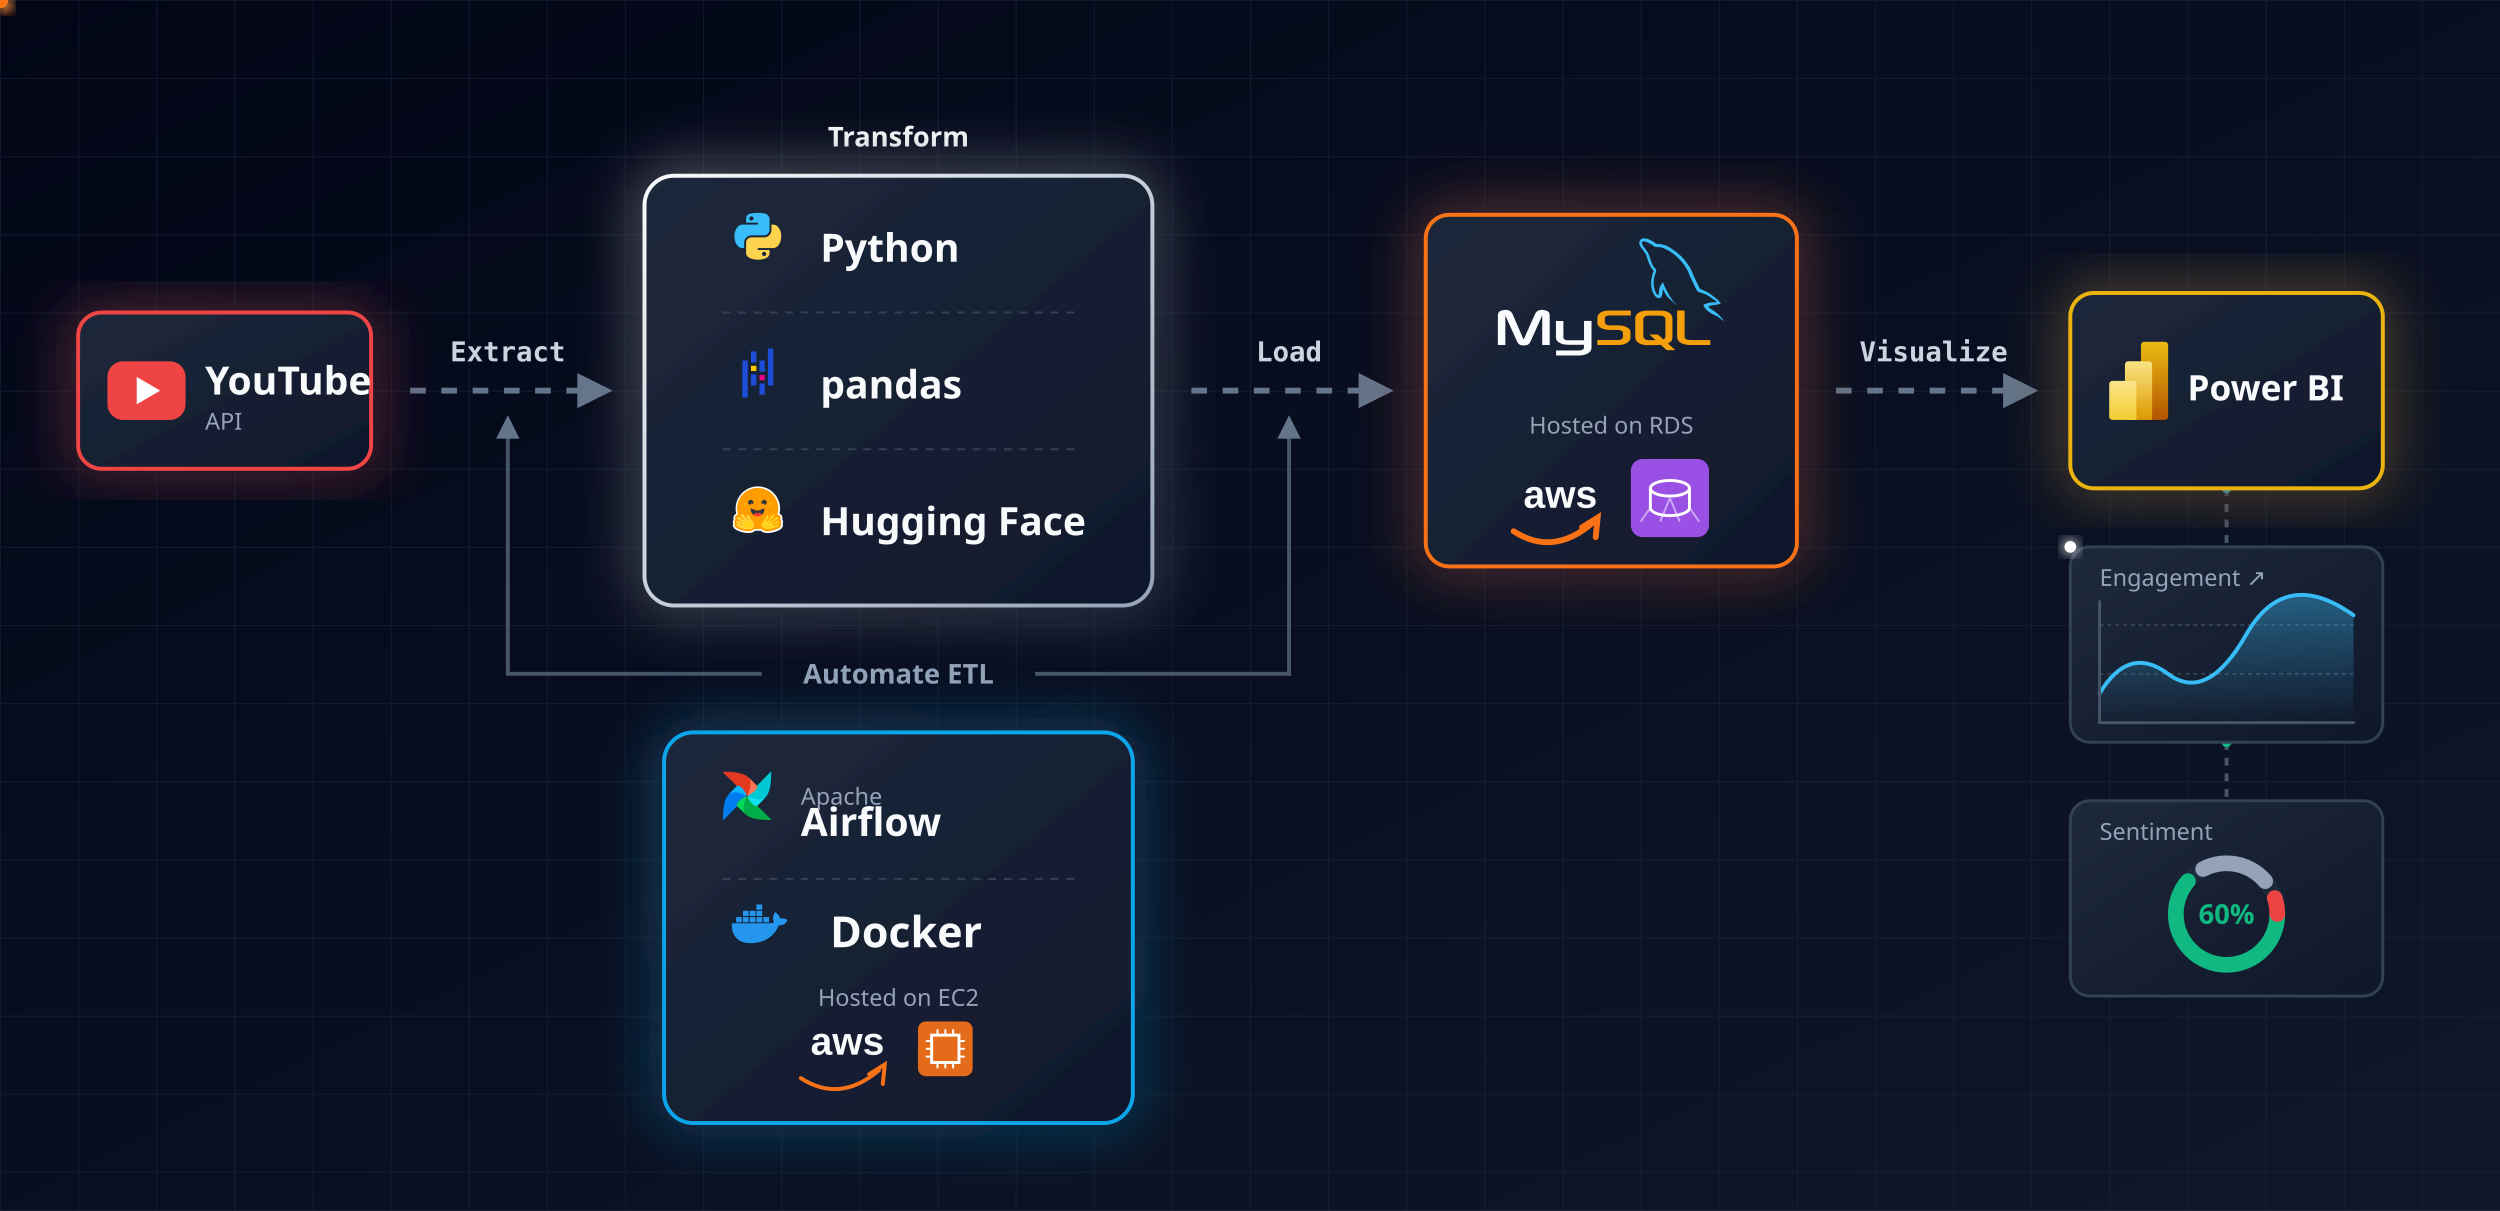
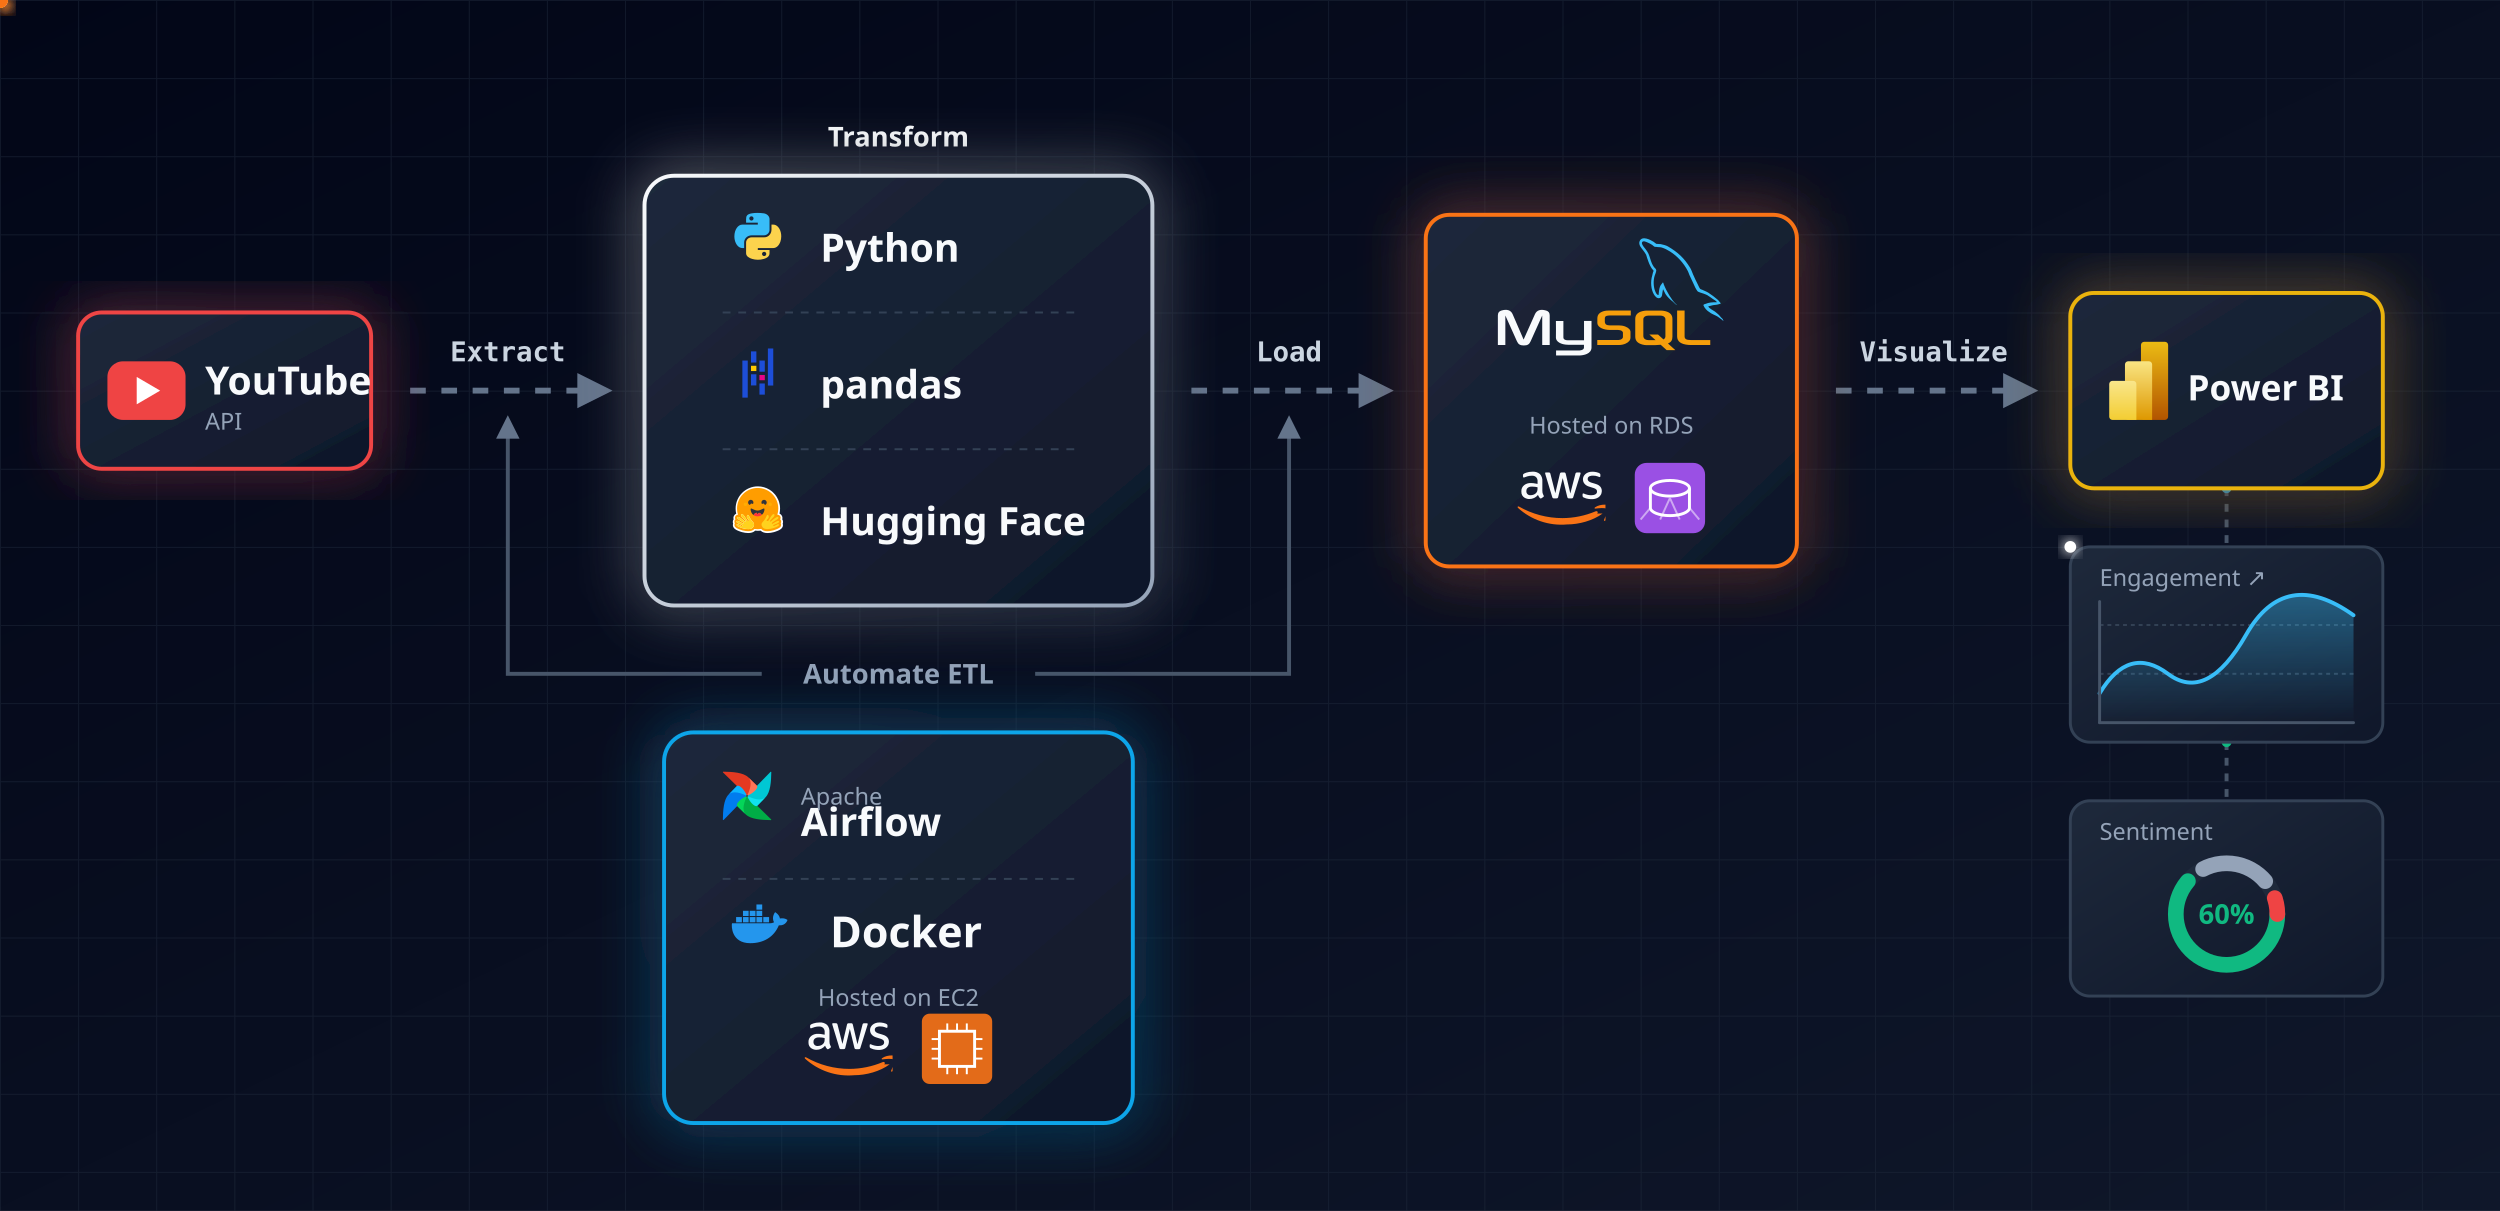
<svg xmlns="http://www.w3.org/2000/svg" viewBox="0 0 1280 620" width="100%" height="100%">
  <defs>
    <linearGradient id="bg-grad" x1="0%" y1="0%" x2="100%" y2="100%">
      <stop offset="0%" stop-color="#020617" />
      <stop offset="100%" stop-color="#0f172a" />
    </linearGradient>
    <linearGradient id="panel-grad" x1="0%" y1="0%" x2="100%" y2="100%">
      <stop offset="0%" stop-color="#1e293b" />
      <stop offset="100%" stop-color="#0f172a" />
    </linearGradient>
    <linearGradient id="border-transform" x1="0%" y1="0%" x2="100%" y2="100%">
      <stop offset="0%" stop-color="#f8fafc" />
      <stop offset="100%" stop-color="#94a3b8" />
    </linearGradient>
    <linearGradient id="line-fill" x1="0%" y1="0%" x2="0%" y2="100%">
      <stop offset="0%" stop-color="#38bdf8" stop-opacity="0.4" />
      <stop offset="100%" stop-color="#38bdf8" stop-opacity="0.0" />
    </linearGradient>
    <filter id="glow" x="-50%" y="-50%" width="200%" height="200%">
      <feGaussianBlur in="SourceGraphic" stdDeviation="3" result="blur1" />
      <feGaussianBlur in="SourceGraphic" stdDeviation="6" result="blur2" />
      <feMerge>
        <feMergeNode in="blur2" />
        <feMergeNode in="blur1" />
        <feMergeNode in="SourceGraphic" />
      </feMerge>
    </filter>
    <filter id="panel-glow" x="-20%" y="-20%" width="140%" height="140%">
      <feGaussianBlur in="SourceGraphic" stdDeviation="15" result="blur" />
      <feComposite in="SourceGraphic" in2="blur" operator="over" />
    </filter>
    <pattern id="grid" width="40" height="40" patternUnits="userSpaceOnUse">
      <path d="M 40 0 L 0 0 0 40" fill="none" stroke="#1e293b" stroke-width="1" opacity="0.5" />
    </pattern>
    <marker id="arrow" viewBox="0 0 10 10" refX="8" refY="5" markerWidth="6" markerHeight="6" orient="auto">
      <path d="M 0 0 L 10 5 L 0 10 Z" fill="#64748b" />
    </marker>
    <style>
      .node-title { font-family: 'Segoe UI', system-ui, sans-serif; font-size: 14px; font-weight: bold; fill: #f8fafc; text-anchor: middle; }
      .node-text { font-family: 'Segoe UI', system-ui, sans-serif; font-size: 20px; font-weight: bold; fill: #f8fafc; }
      .node-sub { font-family: 'Segoe UI', system-ui, sans-serif; font-size: 12px; fill: #94a3b8; }
      .label { font-family: 'Roboto Mono', monospace; font-size: 14px; fill: #cbd5e1; font-weight: bold; }
-       .aws-text { font-family: 'Arial', sans-serif; font-size: 20px; font-weight: bold; fill: #f8fafc; }
+       .aws-logo { fill: #f8fafc; }
+       .aws-smile { fill: #f97316; }
      
      @keyframes dashFlow {
        from { stroke-dashoffset: 16; }
        to { stroke-dashoffset: 0; }
      }
      .flow-line {
        stroke: #64748b;
        stroke-width: 3;
        fill: none;
        stroke-dasharray: 8 8;
        animation: dashFlow 1s linear infinite;
      }
    </style>
+     <symbol id="aws-logo" viewBox="0 0 640 512">
+       <path class="aws-logo" d="M180.41 203.01c-.72 22.65 10.6 32.68 10.88 39.05a8.164 8.164 0 0 1-4.1 6.27l-12.8 8.96a10.66 10.66 0 0 1-5.63 1.92c-.43-.02-8.19 1.83-20.48-25.61a78.608 78.608 0 0 1-62.61 29.45c-16.28.89-60.4-9.24-58.13-56.21-1.59-38.28 34.06-62.06 70.93-60.05 7.1.02 21.6.37 46.99 6.27v-15.62c2.69-26.46-14.7-46.99-44.81-43.91-2.4.01-19.4-.5-45.84 10.11-7.36 3.38-8.3 2.82-10.75 2.82-7.41 0-4.36-21.48-2.94-24.2 5.21-6.4 35.86-18.35 65.94-18.18a76.857 76.857 0 0 1 55.69 17.28 70.285 70.285 0 0 1 17.67 52.36l-.01 69.29z M93.99 235.4c32.43-.47 46.16-19.97 49.29-30.47 2.46-10.05 2.05-16.41 2.05-27.4-9.67-2.32-23.59-4.85-39.56-4.87-15.15-1.14-42.82 5.63-41.74 32.26-1.24 16.79 11.12 31.4 29.96 30.48z M264.91 258.45c-7.86.72-11.52-4.86-12.68-10.37l-49.8-164.65c-.97-2.78-1.61-5.65-1.92-8.58a4.61 4.61 0 0 1 3.86-5.25c.24-.04-2.13 0 22.25 0 8.78-.88 11.64 6.03 12.55 10.37l35.72 140.83 33.16-140.83c.53-3.22 2.94-11.07 12.8-10.24h17.16c2.17-.18 11.11-.5 12.68 10.37l33.42 142.63L420.98 80.1c.48-2.18 2.72-11.37 12.68-10.37h19.72c.85-.13 6.15-.81 5.25 8.58-.43 1.85 3.41-10.66-52.75 169.9-1.15 5.51-4.82 11.09-12.68 10.37h-18.69c-10.94 1.15-12.51-9.66-12.68-10.75L328.67 110.7l-32.78 136.99c-.16 1.09-1.73 11.9-12.68 10.75h-18.3z M538.39 264.08c-5.88.01-33.92-.3-57.36-12.29a12.802 12.802 0 0 1-7.81-11.91v-10.75c0-8.45 6.2-6.9 8.83-5.89 10.04 4.06 16.48 7.14 28.81 9.6 36.65 7.53 52.77-2.3 56.72-4.48 13.15-7.81 14.19-25.68 5.25-34.95-10.48-8.79-15.48-9.12-53.13-21-4.64-1.29-43.7-13.61-43.79-52.36-.61-28.24 25.05-56.18 69.52-55.95 12.67-.01 46.43 4.13 55.57 15.62 1.35 2.09 2.02 4.55 1.92 7.04v10.11c0 4.44-1.62 6.66-4.87 6.66-7.71-.86-21.39-11.17-49.16-10.75-6.89-.36-39.89.91-38.41 24.97-.43 18.96 26.61 26.07 29.7 26.89 36.46 10.97 48.65 12.79 63.12 29.58 17.14 22.25 7.9 48.3 4.35 55.44-19.08 37.49-68.42 34.44-69.26 34.42z" />
+       <path class="aws-smile" d="M618.79 368.94c-70.03 51.72-171.69 79.25-258.49 79.25A469.127 469.127 0 0 1 2.83 327.46c-6.53-5.89-.77-13.96 7.17-9.47a637.37 637.37 0 0 0 316.88 84.12 630.22 630.22 0 0 0 241.59-49.55c11.78-5 21.77 7.8 10.12 16.38z M647.98 335.65c-8.96-11.52-59.28-5.38-81.81-2.69-6.79.77-7.94-5.12-1.79-9.47 40.07-28.17 105.88-20.1 113.44-10.63 7.55 9.47-2.05 75.41-39.56 106.91-5.76 4.87-11.27 2.3-8.71-4.1 8.44-21.25 27.39-68.49 18.43-80.02z" />
+     </symbol>
    <path id="p-extract" d="M 210 200 L 310 200" fill="none" />
    <path id="p-load" d="M 610 200 L 710 200" fill="none" />
    <path id="p-viz" d="M 940 200 L 1040 200" fill="none" />
  </defs>
  <rect width="100%" height="100%" fill="url(#bg-grad)" />
  <rect width="100%" height="100%" fill="url(#grid)" />
  <text x="460" y="350" font-family="'Segoe UI', sans-serif" font-size="14" font-weight="bold" fill="#94a3b8" text-anchor="middle">Automate ETL</text>
  <path d="M 390 345 L 260 345 L 260 215" stroke="#475569" stroke-width="2" fill="none" marker-end="url(#arrow)" />
  <path d="M 530 345 L 660 345 L 660 215" stroke="#475569" stroke-width="2" fill="none" marker-end="url(#arrow)" />
  <path d="M 210 200 L 310 200" class="flow-line" marker-end="url(#arrow)" />
  <text x="260" y="185" class="label" text-anchor="middle">Extract</text>
  <path d="M 610 200 L 710 200" class="flow-line" marker-end="url(#arrow)" />
  <text x="660" y="185" class="label" text-anchor="middle">Load</text>
  <path d="M 940 200 L 1040 200" class="flow-line" marker-end="url(#arrow)" />
  <text x="990" y="185" class="label" text-anchor="middle">Visualize</text>
  <g transform="translate(40, 160)">
    <rect width="150" height="80" rx="12" fill="url(#panel-grad)" stroke="#ef4444" stroke-width="2" filter="url(#panel-glow)" />
    <g transform="translate(15, 25)">
      <rect x="0" y="0" width="40" height="30" rx="8" fill="#ef4444" />
      <polygon points="15,8 15,22 27,15" fill="#ffffff" />
    </g>
    <text x="65" y="42" font-family="'Segoe UI', sans-serif" font-size="20" font-weight="bold" fill="#f8fafc">YouTube</text>
    <text x="65" y="60" class="node-sub">API</text>
  </g>
  <g transform="translate(330, 90)">
    <text x="130" y="-15" class="node-title">Transform</text>
    <rect width="260" height="220" rx="15" fill="url(#panel-grad)" stroke="url(#border-transform)" stroke-width="2" filter="url(#panel-glow)" />
    <g transform="translate(30, 20)">
      <svg x="12" y="-5" width="32" height="32" viewBox="0 0 512 512">
        <path fill-rule="evenodd" d="M193.46 249.056a65.316 65.316 0 0 1 11.586-1.041l-3.122-.015h103.823c4.503 0 8.806-.617 12.908-1.754 19.37-5.363 33.345-22.537 33.345-43.663v-87.224c0-24.832-21.15-43.484-46.289-47.606-15.931-2.624-39.258-3.827-55.089-3.749-15.829.086-30.981 1.404-44.277 3.749C167.143 74.576 160 88.928 160 115.359V144h96v16H128.82c-35.628 0-64.538 42.571-64.813 95.242-.002.253-.007.505-.007.758 0 9.523.94 18.72 2.685 27.404C74.648 323.07 99.451 352 128.82 352H144v-45.935c0-26.827 20.146-51.733 49.46-57.009zm10.196-122.054c-9.592 0-17.384-7.785-17.384-17.403 0-9.664 7.774-17.52 17.384-17.52 9.574 0 17.399 7.855 17.399 17.52.001 9.618-7.809 17.403-17.399 17.403z" fill="#38bdf8" />
        <path fill-rule="evenodd" d="M443.951 222.543C434.78 186.021 411.033 160 383.18 160H368v40.672c0 33.915-22.286 58.474-49.489 62.681a53.943 53.943 0 0 1-8.301.646H206.351a51.41 51.41 0 0 0-13.049 1.672C174.18 270.689 160 286.6 160 307.236v87.227c0 24.832 24.977 39.426 49.481 46.551 29.327 8.531 61.267 10.068 96.366 0C329.15 434.354 352 420.893 352 394.463V368h-96v-16h127.18c25.24 0 47.107-21.365 57.814-52.549C445.474 286.404 448 271.641 448 256c0-11.768-1.433-23.038-4.049-33.457zM307.867 382.82c9.59 0 17.381 7.785 17.381 17.4 0 9.65-7.791 17.521-17.381 17.521-9.577 0-17.399-7.871-17.399-17.521 0-9.63 7.806-17.4 17.399-17.4z" fill="#fcd34d" />
      </svg>
      <text x="60" y="24" class="node-text">Python</text>
    </g>
    <line x1="40" y1="70" x2="220" y2="70" stroke="#334155" stroke-width="1" stroke-dasharray="4 4" />
    <g transform="translate(30, 90)">
      <svg x="12" y="-5" width="32" height="32" viewBox="0 0 210.21 280.43">
        <rect x="74.51" y="43.03" width="24.09" height="50.02" fill="#1d4ed8" />
        <rect x="74.51" y="145.78" width="24.09" height="50.02" fill="#1d4ed8" />
        <rect x="74.51" y="107.65" width="24.09" height="23.6" fill="#ffca00" />
        <rect x="35.81" y="84.15" width="24.09" height="166.27" fill="#1d4ed8" />
        <rect x="112.41" y="187.05" width="24.09" height="50.02" fill="#1d4ed8" />
        <rect x="112.41" y="84.21" width="24.09" height="50.02" fill="#1d4ed8" />
        <rect x="112.41" y="148.84" width="24.09" height="23.6" fill="#e70488" />
        <rect x="150.3" y="30" width="24.09" height="166.27" fill="#1d4ed8" />
      </svg>
      <text x="60" y="24" class="node-text">pandas</text>
    </g>
    <line x1="40" y1="140" x2="220" y2="140" stroke="#334155" stroke-width="1" stroke-dasharray="4 4" />
    <g transform="translate(30, 160)">
      <svg x="12" y="-5" width="32" height="32" viewBox="0 0 256 256">
        <path d="M230.721 172.7C230.183 170.673 229.313 168.75 228.146 167.008C228.396 166.091 228.587 165.159 228.714 164.217C229.543 158.241 227.471 152.77 223.567 148.537C221.452 146.225 219.185 144.698 216.784 143.761C218.36 137.018 219.157 130.117 219.161 123.193C219.161 120.03 218.982 116.932 218.682 113.88C218.526 112.356 218.337 110.836 218.115 109.32C217.428 104.847 216.408 100.431 215.064 96.11C214.183 93.271 213.164 90.476 212.01 87.736C210.281 83.678 208.262 79.75 205.969 75.982C204.465 73.475 202.827 71.051 201.062 68.72C200.197 67.543 199.296 66.394 198.358 65.274C195.58 61.898 192.561 58.728 189.325 55.788C188.25 54.8 187.145 53.845 186.01 52.926C184.893 51.994 183.751 51.093 182.586 50.222C180.241 48.477 177.818 46.839 175.324 45.315C161.543 36.945 145.382 32.145 128.109 32.145C77.817 32.145 37.057 72.907 37.057 123.196C37.055 130.208 37.867 137.196 39.477 144.02C37.317 144.958 35.247 146.42 33.327 148.535C29.424 152.766 27.351 158.217 28.18 164.193C28.306 165.142 28.495 166.082 28.747 167.006C27.581 168.749 26.712 170.673 26.174 172.7C24.974 177.261 25.369 181.374 26.894 184.978C25.236 189.688 25.65 194.704 27.809 199.065C29.379 202.25 31.626 204.714 34.396 206.916C37.689 209.534 41.811 211.758 46.783 213.892C52.715 216.422 59.956 218.799 63.249 219.671C71.755 221.873 79.911 223.269 88.177 223.337C99.954 223.446 110.096 220.677 117.357 213.59C120.924 214.027 124.515 214.246 128.109 214.244C131.906 214.236 135.699 213.997 139.467 213.529C146.711 220.661 156.892 223.455 168.712 223.343C176.977 223.277 185.133 221.881 193.617 219.676C196.932 218.804 204.17 216.427 210.105 213.897C215.077 211.76 219.199 209.536 222.514 206.922C225.263 204.719 227.508 202.256 229.079 199.071C231.26 194.709 231.652 189.693 230.017 184.983C231.527 181.379 231.92 177.257 230.721 172.7Z" fill="white" />
        <path d="M221.784 183.816C222.786 182.312 223.458 180.613 223.756 178.831C224.053 177.048 223.97 175.223 223.512 173.475C222.848 170.952 221.476 168.854 219.615 167.347C220.512 165.873 221.1 164.233 221.344 162.525C221.881 158.811 220.648 155.103 217.874 152.079C215.716 149.726 212.662 148.431 209.282 148.431C208.889 148.431 208.489 148.452 208.081 148.492C210.643 140.304 211.942 131.774 211.933 123.195C211.933 76.523 174.097 38.685 127.424 38.685C80.75 38.685 42.91 76.519 42.91 123.195C42.901 131.752 44.194 140.261 46.742 148.43H46.652C43.272 148.43 40.219 149.724 38.06 152.077C35.287 155.098 34.053 158.81 34.59 162.523C34.835 164.231 35.423 165.872 36.32 167.346C34.458 168.852 33.086 170.95 32.422 173.473C31.964 175.222 31.882 177.047 32.18 178.83C32.478 180.612 33.15 182.312 34.152 183.816C33.974 184.094 33.81 184.381 33.655 184.676C31.985 187.847 31.877 191.43 33.352 194.767C35.588 199.824 41.142 203.808 51.929 208.085C58.636 210.745 64.779 212.446 64.833 212.461C73.705 214.762 81.729 215.931 88.675 215.931C100.081 215.931 108.591 212.811 114.026 206.647C123.222 208.106 132.594 208.052 141.773 206.489C147.201 212.757 155.76 215.931 167.262 215.931C174.208 215.931 182.232 214.762 191.103 212.461C191.158 212.446 197.298 210.745 204.008 208.085C214.795 203.808 220.35 199.824 222.585 194.767C224.059 191.43 223.952 187.847 222.281 184.676C222.129 184.379 221.961 184.091 221.784 183.816ZM110.137 196.997C109.669 197.815 109.168 198.614 108.635 199.391C107.23 201.448 105.382 203.02 103.237 204.188C99.137 206.424 93.947 207.205 88.675 207.205C80.346 207.205 71.808 205.256 67.023 204.015C66.787 203.954 37.689 195.735 41.373 188.739C41.993 187.562 43.013 187.092 44.298 187.092C49.485 187.092 58.93 194.816 62.989 194.816C63.896 194.816 64.536 194.43 64.797 193.488C66.527 187.284 38.504 184.676 40.864 175.692C41.28 174.102 42.41 173.456 43.998 173.456C50.856 173.455 66.248 185.516 69.467 185.516C69.714 185.516 69.891 185.443 69.987 185.291C70.001 185.268 70.015 185.246 70.028 185.222C71.539 182.727 70.672 180.913 60.321 174.573L59.327 173.968C47.936 167.074 39.941 162.925 44.488 157.975C45.011 157.404 45.753 157.151 46.654 157.151C47.722 157.151 49.015 157.508 50.439 158.108C56.455 160.645 64.793 167.564 68.276 170.581C68.824 171.057 69.368 171.538 69.909 172.022C69.909 172.022 74.319 176.608 76.985 176.608C77.599 176.608 78.12 176.366 78.473 175.768C80.364 172.58 60.91 157.838 59.813 151.755C59.069 147.634 60.335 145.546 62.675 145.546C63.788 145.546 65.146 146.02 66.645 146.971C71.295 149.922 80.273 165.35 83.56 171.352C84.662 173.363 86.543 174.213 88.238 174.213C91.601 174.213 94.23 170.87 88.546 166.622C80.003 160.23 83.001 149.782 87.078 149.139C87.252 149.111 87.428 149.097 87.603 149.097C91.311 149.097 92.946 155.486 92.946 155.486C92.946 155.486 97.74 167.524 105.975 175.753C113.447 183.222 114.491 189.351 110.137 196.997ZM128.109 214.244C126.311 214.244 124.524 214.186 122.753 214.072C122.955 214.129 123.159 214.183 123.363 214.234C124.931 214.241 126.511 214.244 128.109 214.244Z" fill="#FF9D00" />
        <path d="M108.638 199.391C114.64 190.59 114.214 183.984 105.98 175.754C97.744 167.523 92.951 155.487 92.951 155.487C92.951 155.487 91.162 148.496 87.082 149.138C83.002 149.78 80.009 160.227 88.552 166.622C97.094 173.017 86.852 177.353 83.564 171.352C80.276 165.35 71.299 149.923 66.645 146.972C61.991 144.021 58.718 145.675 59.815 151.757C60.36 154.776 65.428 159.929 70.163 164.743C74.967 169.627 79.428 174.163 78.474 175.768C76.581 178.955 69.914 172.023 69.914 172.023C69.914 172.023 49.038 153.025 44.494 157.976C40.304 162.539 46.765 166.418 56.721 172.397C57.567 172.905 58.439 173.429 59.332 173.969C70.723 180.865 71.609 182.684 69.992 185.293C69.395 186.257 65.582 183.968 60.892 181.153C52.897 176.352 42.355 170.023 40.866 175.688C39.578 180.591 47.334 183.595 54.368 186.32C60.228 188.59 65.588 190.666 64.799 193.484C63.982 196.406 59.553 193.969 54.712 191.305C49.277 188.314 43.322 185.038 41.373 188.735C37.69 195.725 66.783 203.954 67.023 204.015C76.423 206.453 100.295 211.619 108.638 199.391ZM147.303 199.391C141.301 190.59 141.727 183.984 149.962 175.754C158.197 167.523 162.99 155.487 162.99 155.487C162.99 155.487 164.779 148.496 168.859 149.138C172.939 149.78 175.932 160.227 167.39 166.622C158.847 173.017 169.089 177.353 172.377 171.352C175.666 165.35 184.637 149.923 189.291 146.972C193.945 144.021 197.22 145.675 196.122 151.757C195.578 154.776 190.509 159.929 185.774 164.744C180.97 169.628 176.509 174.163 177.462 175.768C179.355 178.955 186.027 172.019 186.027 172.019C186.027 172.019 206.902 153.022 211.448 157.973C215.637 162.535 209.176 166.415 199.219 172.394C198.348 172.917 197.478 173.441 196.609 173.966C185.218 180.862 184.332 182.681 185.948 185.289C186.546 186.254 190.359 183.964 195.048 181.149C203.044 176.349 213.586 170.019 215.075 175.685C216.364 180.588 208.607 183.592 201.573 186.317C195.713 188.587 190.353 190.663 191.141 193.481C191.957 196.402 196.385 193.965 201.225 191.301C206.66 188.31 212.616 185.032 214.564 188.732C218.248 195.726 189.15 203.947 188.915 204.007C179.515 206.453 155.643 211.619 147.303 199.391Z" fill="#FFD21E" />
        <path d="M152.047 102.567C153.229 102.985 154.108 104.257 154.944 105.468C156.074 107.104 157.126 108.627 158.74 107.769C160.644 106.756 162.205 105.202 163.225 103.302C164.246 101.402 164.681 99.243 164.475 97.096C164.321 95.491 163.813 93.94 162.987 92.555C162.161 91.17 161.038 89.985 159.7 89.086C158.361 88.187 156.839 87.597 155.245 87.357C153.65 87.117 152.022 87.234 150.478 87.699C148.934 88.164 147.513 88.965 146.316 90.046C145.119 91.126 144.176 92.458 143.556 93.946C142.936 95.434 142.653 97.041 142.728 98.652C142.804 100.263 143.235 101.836 143.992 103.26C144.74 104.667 146.4 104.003 148.152 103.302C149.525 102.753 150.956 102.181 152.047 102.567ZM100.672 102.567C99.49 102.985 98.611 104.258 97.775 105.468C96.645 107.105 95.592 108.627 93.979 107.769C91.585 106.501 89.748 104.386 88.828 101.838C87.907 99.29 87.969 96.49 89.001 93.984C90.032 91.479 91.96 89.447 94.408 88.285C96.856 87.124 99.649 86.916 102.242 87.701C104.307 88.323 106.141 89.543 107.513 91.207C108.885 92.87 109.732 94.903 109.949 97.049C110.165 99.195 109.74 101.356 108.728 103.26C107.979 104.667 106.319 104.003 104.567 103.303C103.193 102.753 101.764 102.181 100.672 102.567ZM144.099 149.318C152.242 142.903 155.233 132.429 155.233 125.977C155.233 120.877 151.802 122.482 146.309 125.202L145.999 125.355C140.957 127.852 134.245 131.177 126.877 131.177C119.508 131.177 112.796 127.852 107.755 125.354C102.084 122.545 98.527 120.783 98.527 125.978C98.527 132.634 101.709 143.563 110.443 149.912C111.596 147.573 113.219 145.497 115.211 143.813C117.202 142.129 119.52 140.874 122.018 140.126C122.89 139.866 123.788 141.367 124.707 142.904C125.594 144.386 126.501 145.902 127.423 145.902C128.406 145.902 129.371 144.408 130.314 142.95C131.299 141.425 132.26 139.94 133.189 140.237C137.864 141.738 141.775 144.993 144.099 149.318Z" fill="#32343D" />
        <path d="M144.097 149.317C139.856 152.659 134.219 154.9 126.878 154.9C119.981 154.9 114.587 152.922 110.443 149.911C111.596 147.572 113.219 145.495 115.211 143.812C117.202 142.128 119.52 140.873 122.018 140.125C123.73 139.614 125.545 145.901 127.423 145.901C129.433 145.901 131.37 139.655 133.189 140.236C137.863 141.738 141.773 144.993 144.097 149.317Z" fill="#FF323D" />
        <path d="M81.2 111.64C80.231 112.288 79.117 112.687 77.957 112.801C76.797 112.916 75.627 112.742 74.55 112.295C73.689 111.94 72.907 111.418 72.249 110.759C71.59 110.101 71.068 109.319 70.713 108.458C70.267 107.381 70.094 106.211 70.208 105.051C70.323 103.891 70.722 102.777 71.37 101.808C72.149 100.642 73.256 99.733 74.551 99.197C75.847 98.66 77.272 98.52 78.647 98.793C80.022 99.067 81.285 99.743 82.276 100.734C83.267 101.726 83.942 102.99 84.215 104.365C84.488 105.74 84.348 107.165 83.811 108.46C83.275 109.755 82.365 110.861 81.2 111.64ZM182.613 111.64C181.644 112.288 180.53 112.687 179.37 112.801C178.209 112.916 177.039 112.742 175.962 112.295C175.101 111.939 174.319 111.418 173.661 110.759C173.003 110.101 172.481 109.319 172.125 108.458C171.68 107.381 171.507 106.211 171.621 105.051C171.736 103.891 172.135 102.777 172.782 101.808C173.364 100.936 174.133 100.205 175.032 99.666C175.931 99.127 176.938 98.794 177.981 98.692C179.025 98.589 180.078 98.719 181.064 99.073C182.051 99.426 182.947 99.994 183.688 100.736C184.68 101.727 185.355 102.99 185.628 104.365C185.902 105.74 185.761 107.165 185.224 108.46C184.687 109.755 183.779 110.861 182.613 111.64Z" fill="#FFAD03" />
      </svg>
      <text x="60" y="24" class="node-text">Hugging Face</text>
    </g>
  </g>
  <g transform="translate(730, 110)">
    <rect width="190" height="180" rx="12" fill="url(#panel-grad)" stroke="#f97316" stroke-width="2" filter="url(#panel-glow)" />
    <g transform="translate(30, 12)">
      <svg x="0" y="0" width="130" height="60" viewBox="0 0 204.8 105.765">
        <path d="M0 96.334h6.747V69.7l10.445 23.227c1.232 2.8 2.92 3.806 6.228 3.806s4.93-.995 6.164-3.806L40.03 69.7v26.644h6.748v-26.6c0-2.595-1.04-3.85-3.18-4.498-5.125-1.6-8.564-.216-10.12 3.244l-10.25 22.923L13.3 68.48c-1.492-3.46-4.995-4.844-10.12-3.244C1.038 65.885 0 67.14 0 69.734v26.6zm52.386-21.686h6.745v14.68c-.063.798.256 2.67 3.952 2.727 1.886.03 14.554 0 14.672 0v-17.48h6.76c.03 0-.007 23.834-.006 23.936.037 5.878-7.294 7.155-10.672 7.254H52.533v-4.54l21.342-.001c4.342-.46 3.83-2.617 3.83-3.344v-1.77h-14.34c-6.672-.06-10.92-2.973-10.973-6.323-.005-.3.144-14.995-.004-15.14z" fill="#f8fafc" />
        <path d="M89.716 96.334h19.398c2.27 0 4.477-.475 6.23-1.298 2.92-1.34 4.347-3.157 4.347-5.536v-4.93c0-1.947-1.622-3.763-4.8-4.974-1.687-.65-3.763-.995-5.774-.995h-8.175c-2.724 0-4.022-.822-4.346-2.638-.065-.216-.065-.4-.065-.606v-3.07c0-.173 0-.347.065-.563.324-1.384 1.038-1.774 3.438-2 .195 0 .454-.044.65-.044h19.268v-4.497h-18.944c-2.725 0-4.152.173-5.45.562C91.532 67 89.78 69 89.78 72.46v3.936c0 3.028 3.44 5.623 9.212 6.228.65.043 1.298.086 1.946.086h7.007c.26 0 .52 0 .714.044 2.14.173 3.05.562 3.698 1.34.4.4.52.78.52 1.2v3.936c0 .476-.324 1.082-.973 1.6-.584.52-1.557.865-2.855.952-.26 0-.454.043-.713.043h-18.62v4.498zm72.064-7.828c0 4.628 3.438 7.223 10.38 7.742a29.45 29.45 0 0 0 1.946.086h17.582v-4.498h-17.712c-3.957 0-5.45-.995-5.45-3.374v-23.27h-6.747v23.312zm-37.785.234V72.705c0-4.074 2.86-6.545 8.516-7.325a12.94 12.94 0 0 1 1.821-.13h12.807a13.87 13.87 0 0 1 1.886.13c5.656.78 8.516 3.25 8.516 7.325V88.74c0 3.305-1.215 5.074-4.015 6.227l6.646 6h-7.834l-5.377-4.854-5.413.343h-7.216c-1.235 0-2.535-.174-3.966-.564-4.3-1.17-6.37-3.424-6.37-7.152zm7.283-.4c0 .217.065.433.13.694.4 1.864 2.145 2.904 4.8 2.904h6.13l-5.63-5.083h7.834l4.9 4.433c.905-.482 1.5-1.22 1.7-2.167.065-.216.065-.433.065-.65V73.096c0-.173 0-.4-.065-.607-.4-1.733-2.146-2.73-4.746-2.73H136.22c-3 0-4.94 1.3-4.94 3.337v15.256z" fill="#f59e0b" />
        <g fill="#38bdf8">
          <path d="M197.624 57.73c-4.147-.112-7.316.273-10.024 1.415-.77.325-1.997.333-2.123 1.298.423.443.49 1.105.825 1.65.647 1.047 1.74 2.45 2.713 3.184 1.064.803 2.16 1.663 3.303 2.36 2.03 1.238 4.296 1.945 6.25 3.184 1.152.73 2.296 1.65 3.42 2.476.555.408.93 1.042 1.65 1.297v-.118c-.38-.483-.477-1.147-.825-1.65l-1.533-1.533c-1.5-2-3.402-3.737-5.425-5.19-1.613-1.158-5.224-2.722-5.897-4.6l-.118-.118c1.144-.13 2.483-.543 3.54-.825 1.773-.475 3.358-.353 5.19-.825l2.477-.708v-.472c-.926-.95-1.586-2.207-2.595-3.066-2.64-2.25-5.523-4.495-8.49-6.37-1.646-1.04-3.68-1.714-5.425-2.595-.587-.296-1.618-.45-2.005-.944-.916-1.168-1.415-2.65-2.122-4-1.48-2.85-2.934-5.964-4.246-8.963-.895-2.045-1.48-4.062-2.594-5.897-5.355-8.804-11.12-14.118-20.048-19.34-1.9-1.11-4.187-1.55-6.605-2.123l-3.892-.236c-.792-.33-1.616-1.3-2.36-1.77-2.958-1.87-10.545-5.933-12.736-.6-1.383 3.373 2.067 6.664 3.302 8.374.866 1.2 1.976 2.543 2.594 3.892.407.886.478 1.775.826 2.713.857 2.3 1.603 4.823 2.712 6.958.56 1.08 1.178 2.218 1.887 3.184.435.593 1.18.854 1.297 1.77-.728 1.02-.77 2.6-1.18 3.892-1.843 5.812-1.148 13.035 1.533 17.337.823 1.32 2.76 4.152 5.425 3.066 2.33-.95 1.8-3.89 2.477-6.486.15-.59.058-1.02.354-1.415v.118l2.123 4.245c1.57 2.53 4.36 5.175 6.722 6.96 1.225.925 2.2 2.525 3.774 3.066v-.118h-.118c-.307-.48-.787-.677-1.18-1.06-.923-.905-1.95-2.03-2.713-3.066-2.15-2.918-4.048-6.11-5.778-9.435-.826-1.587-1.545-3.338-2.24-4.953-.268-.623-.265-1.564-.825-1.887-.763 1.184-1.887 2.14-2.477 3.538-.944 2.234-1.066 4.958-1.415 7.784-.207.074-.115.023-.236.118-1.642-.396-2.22-2.087-2.83-3.538-1.544-3.67-1.83-9.576-.472-13.798.35-1.092 1.94-4.534 1.297-5.543-.307-1.007-1.32-1.6-1.887-2.36-.7-.95-1.402-2.204-1.887-3.302-1.264-2.86-1.854-6.07-3.184-8.963-.636-1.382-1.71-2.78-2.594-4-.978-1.36-2.073-2.364-2.83-4-.27-.585-.636-1.52-.236-2.123a.93.93 0 0 1 .708-.708c.684-.527 2.59.175 3.302.472 1.89.786 3.47 1.534 5.072 2.595.77.5 1.547 1.496 2.476 1.77h1.06c1.66.382 3.52.12 5.07.59 2.742.833 5.198 2.13 7.43 3.538 6.798 4.292 12.355 10.402 16.157 17.7.612 1.173.876 2.294 1.415 3.538 1.087 2.5 2.456 5.093 3.538 7.547 1.08 2.45 2.13 4.92 3.656 6.958.802 1.07 3.9 1.646 5.307 2.24.987.417 2.603.852 3.538 1.415 1.785 1.077 3.515 2.36 5.19 3.54.837.59 3.41 1.883 3.538 2.948z" />
        </g>
      </svg>
      <text x="65" y="100" class="node-sub" text-anchor="middle">Hosted on RDS</text>
    </g>
    <g transform="translate(0, 115)">
-       <g transform="translate(50, 5)">
-         <text x="0" y="30" class="aws-text">aws</text>
-         <path d="M -5 42 Q 15 55 35 38" fill="none" stroke="#f97316" stroke-width="3" stroke-linecap="round" />
-         <path d="M 30 40 L 38 35 L 37 45" fill="none" stroke="#f97316" stroke-width="3" stroke-linecap="round" />
-       </g>
-       <g transform="translate(105, 10)">
-         <rect x="0" y="0" width="40" height="40" rx="6" fill="#a855f7" opacity="0.9" />
-         <ellipse cx="20" cy="15" rx="10" ry="4" fill="none" stroke="#fff" stroke-width="1.5" />
-         <path d="M 10 15 L 10 25 A 10 4 0 0 0 30 25 L 30 15" fill="none" stroke="#fff" stroke-width="1.5" />
-         <path d="M 20 20 L 25 32 M 20 20 L 15 32 M 10 25 L 5 32 M 30 25 L 35 32" stroke="#fff" stroke-width="1" opacity="0.5" />
+       <g transform="translate(47, 12)">
+         <use href="#aws-logo" x="0" y="0" width="45" height="36" />
+       </g>
+       <g transform="translate(107, 12)">
+         <rect x="0" y="0" width="36" height="36" rx="6" fill="#a855f7" opacity="0.9" />
+         <ellipse cx="18" cy="13" rx="10" ry="4" fill="none" stroke="#fff" stroke-width="1.5" />
+         <path d="M 8 13 L 8 23 A 10 4 0 0 0 28 23 L 28 13" fill="none" stroke="#fff" stroke-width="1.5" />
+         <path d="M 18 18 L 23 29 M 18 18 L 13 29 M 8 23 L 3 29 M 28 23 L 33 29" stroke="#fff" stroke-width="1" opacity="0.5" />
      </g>
    </g>
  </g>
  <g transform="translate(1060, 150)">
    <path d="M 80 100 L 80 130" stroke="#475569" stroke-width="2" stroke-dasharray="4 4" fill="none" />
    <circle cx="80" cy="100" r="2.5" fill="#38bdf8">
      <animate attributeName="cy" values="100;130;100" dur="2s" repeatCount="indefinite" />
    </circle>
    <path d="M 80 230 L 80 260" stroke="#475569" stroke-width="2" stroke-dasharray="4 4" fill="none" />
    <circle cx="80" cy="230" r="2.5" fill="#10b981">
      <animate attributeName="cy" values="230;260;230" dur="2s" begin="1s" repeatCount="indefinite" />
    </circle>
    <rect width="160" height="100" rx="12" fill="url(#panel-grad)" stroke="#eab308" stroke-width="2" filter="url(#panel-glow)" />
    <g transform="translate(15, 25)">
      <svg width="40" height="40" viewBox="0 0 630 630">
        <defs>
          <linearGradient x1="50%" y1="0%" x2="50%" y2="100%" id="pbi-grad-1">
            <stop stop-color="#EBBB14" offset="0%" />
            <stop stop-color="#B25400" offset="100%" />
          </linearGradient>
          <linearGradient x1="50%" y1="0%" x2="50%" y2="100%" id="pbi-grad-2">
            <stop stop-color="#F9E583" offset="0%" />
            <stop stop-color="#DE9800" offset="100%" />
          </linearGradient>
          <linearGradient x1="50%" y1="0%" x2="50%" y2="100%" id="pbi-grad-3">
            <stop stop-color="#F9E68B" offset="0%" />
            <stop stop-color="#F3CD32" offset="100%" />
          </linearGradient>
        </defs>
        <g transform="translate(77.5, 0)">
          <rect fill="url(#pbi-grad-1)" x="256" y="0" width="219" height="630" rx="26" />
          <path d="M346,604 L346,630 L320,630 L153,630 C138.641,630 127,618.359 127,604 L127,183 C127,168.641 138.641,157 153,157 L320,157 C334.359,157 346,168.641 346,183 L346,604 Z" fill="url(#pbi-grad-2)" />
          <path d="M219,604 L219,630 L193,630 L26,630 C11.641,630 1.75851975e-15,618.359 0,604 L0,341 C-1.75851975e-15,326.641 11.641,315 26,315 L193,315 C207.359,315 219,326.641 219,341 L219,604 Z" fill="url(#pbi-grad-3)" />
        </g>
      </svg>
    </g>
    <text x="100" y="55" font-family="'Segoe UI', sans-serif" font-size="18" font-weight="bold" fill="#f8fafc" text-anchor="middle">Power BI</text>
    <g transform="translate(0, 130)">
      <rect width="160" height="100" rx="10" fill="url(#panel-grad)" stroke="#334155" stroke-width="1.5" />
      <text x="15" y="20" class="node-sub">Engagement ↗</text>
      <line x1="15" y1="40" x2="145" y2="40" stroke="#334155" stroke-width="1" stroke-dasharray="2 2" />
      <line x1="15" y1="65" x2="145" y2="65" stroke="#334155" stroke-width="1" stroke-dasharray="2 2" />
      <path id="sparkline-path" d="M 15 75 Q 30 50 50 65 T 90 45 T 145 35" fill="none" stroke="#38bdf8" stroke-width="2" stroke-linecap="round" />
      <path d="M 15 75 Q 30 50 50 65 T 90 45 T 145 35 L 145 90 L 15 90 Z" fill="url(#line-fill)" />
      <circle r="3" fill="#ffffff" filter="url(#glow)">
        <animateMotion dur="4s" repeatCount="indefinite">
          <mpath href="#sparkline-path" />
        </animateMotion>
      </circle>
      <line x1="15" y1="90" x2="145" y2="90" stroke="#475569" stroke-width="1.5" stroke-linecap="round" />
      <line x1="15" y1="28" x2="15" y2="90" stroke="#475569" stroke-width="1.5" stroke-linecap="round" />
    </g>
    <g transform="translate(0, 260)">
      <rect width="160" height="100" rx="10" fill="url(#panel-grad)" stroke="#334155" stroke-width="1.5" />
      <text x="15" y="20" class="node-sub">Sentiment</text>
      <g transform="translate(80, 58)">
        <circle r="26" fill="none" stroke="#1e293b" stroke-width="8" />
        <g>
          <circle r="26" fill="none" stroke="#10b981" stroke-width="8" stroke-dasharray="100 163.4" stroke-linecap="round" />
          <circle r="26" fill="none" stroke="#94a3b8" stroke-width="8" stroke-dasharray="35 163.4" stroke-dashoffset="-110" stroke-linecap="round" />
          <circle r="26" fill="none" stroke="#ef4444" stroke-width="8" stroke-dasharray="18 163.4" stroke-dashoffset="-155" stroke-linecap="round" />
        </g>
        <text x="0" y="5" font-family="'Segoe UI', sans-serif" font-size="14" font-weight="bold" fill="#10b981" text-anchor="middle">60%</text>
      </g>
    </g>
  </g>
  <g transform="translate(340, 375)">
    <rect width="240" height="200" rx="15" fill="url(#panel-grad)" stroke="#0ea5e9" stroke-width="2" filter="url(#panel-glow)" />
    <g transform="translate(20, 25)">
      <svg x="10" y="-5" width="25" height="25" viewBox="0 0 128 128">
        <path d="m2.544 127 60.809-62.332a1.124 1.124 0 0 0 0.136-1.437c-3.698-5.162-10.521-6.058-13.05-9.527-7.49-10.275-9.391-16.092-12.61-15.731a0.984 0.984 0 0 0-0.585 0.308l-21.966 22.518c-12.638 12.944-14.454 41.475-14.782 65.367a1.191 1.191 0 0 0 2.047 0.833z" fill="#017cee" />
        <path d="m126.99 125.46-62.332-60.813a1.124 1.124 0 0 0-1.439-0.136c-5.162 3.7-6.058 10.521-9.527 13.05-10.275 7.49-16.092 9.391-15.731 12.61a0.984 0.984 0 0 0 0.308 0.582l22.518 21.966c12.944 12.638 41.475 14.454 65.367 14.782a1.191 1.191 0 0 0 0.835-2.041z" fill="#00ad46" />
        <path d="m60.792 112.72c-7.076-6.904-10.355-20.559 3.206-48.719-22.046 9.852-29.771 22.803-25.972 26.511z" fill="#04d659" />
        <path d="m125.45 1.011-60.807 62.332a1.122 1.122 0 0 0-0.136 1.437c3.7 5.162 10.519 6.058 13.05 9.527 7.49 10.275 9.393 16.092 12.61 15.731a0.979 0.979 0 0 0 0.585-0.308l21.966-22.518c12.638-12.944 14.454-41.475 14.782-65.367a1.193 1.193 0 0 0-2.05-0.833z" fill="#00c7d4" />
        <path d="m112.73 67.211c-6.904 7.076-20.559 10.355-48.721-3.206 9.852 22.046 22.803 29.771 26.511 25.972z" fill="#11e1ee" />
        <path d="m1.002 2.55 62.332 60.807a1.124 1.124 0 0 0 1.437 0.136c5.162-3.7 6.058-10.521 9.527-13.05 10.275-7.49 16.092-9.391 15.731-12.61a0.99 0.99 0 0 0-0.308-0.585l-22.518-21.966c-12.944-12.638-41.475-14.454-65.367-14.782a1.191 1.191 0 0 0-0.833 2.05z" fill="#e43921" />
        <path d="m67.212 15.284c7.076 6.904 10.355 20.559-3.206 48.721 22.046-9.852 29.771-22.805 25.972-26.511z" fill="#ff7557" />
        <path d="m15.279 60.8c6.904-7.076 20.559-10.355 48.721 3.206-9.852-22.046-22.803-29.771-26.511-25.972z" fill="#0cb6ff" />
        <circle cx="64.009" cy="63.995" r="2.718" fill="#4a4848" />
      </svg>
      <text x="50" y="12" class="node-sub">Apache</text>
      <text x="50" y="28" font-family="'Segoe UI', sans-serif" font-size="20" font-weight="bold" fill="#f8fafc">Airflow</text>
    </g>
    <line x1="30" y1="75" x2="210" y2="75" stroke="#334155" stroke-width="1" stroke-dasharray="4 4" />
    <g transform="translate(20, 95)">
      <svg x="10" y="-15" width="36" height="36" viewBox="0 0 512 512">
        <path fill="#2496ed" d="M296 245h42v-38h-42zm-50 0h42v-38h-42zm-49 0h42v-38h-42zm-49 0h41v-38h-41zm-50 0h42v-38H98zm50-46h41v-38h-41zm49 0h42v-38h-42zm49 0h42v-38h-42zm0-46h42v-38h-42zm226 75s-18-17-55-11c-4-29-35-46-35-46s-29 35-8 74c-6 3-16 7-31 7H68c-5 19-5 145 133 145 99 0 173-46 208-130 52 4 63-39 63-39z" />
      </svg>
      <text x="65" y="15" font-family="'Segoe UI', sans-serif" font-size="22" font-weight="bold" fill="#f8fafc">Docker</text>
    </g>
    <g transform="translate(0, 140)">
      <text x="120" y="0" class="node-sub" text-anchor="middle">Hosted on EC2</text>
-       <g transform="translate(75, 5)">
-         <text x="0" y="20" class="aws-text">aws</text>
-         <path d="M -5 32 Q 15 45 35 28" fill="none" stroke="#f97316" stroke-width="2" stroke-linecap="round" />
-         <path d="M 30 30 L 38 25 L 37 35" fill="none" stroke="#f97316" stroke-width="2" stroke-linecap="round" />
-       </g>
-       <g transform="translate(130, 8)">
-         <rect x="0" y="0" width="28" height="28" rx="4" fill="#f97316" opacity="0.9" />
-         <rect x="7" y="7" width="14" height="14" fill="none" stroke="#fff" stroke-width="1.5" />
-         <path d="M 10 7 L 10 4 M 14 7 L 14 4 M 18 7 L 18 4" stroke="#fff" stroke-width="1" />
-         <path d="M 10 21 L 10 24 M 14 21 L 14 24 M 18 21 L 18 24" stroke="#fff" stroke-width="1" />
-         <path d="M 7 10 L 4 10 M 7 14 L 4 14 M 7 18 L 4 18" stroke="#fff" stroke-width="1" />
-         <path d="M 21 10 L 24 10 M 21 14 L 24 14 M 21 18 L 24 18" stroke="#fff" stroke-width="1" />
+       <g transform="translate(72, 4)">
+         <use href="#aws-logo" x="0" y="0" width="45" height="36" />
+       </g>
+       <g transform="translate(132, 4)">
+         <rect x="0" y="0" width="36" height="36" rx="4" fill="#f97316" opacity="0.9" />
+         <rect x="9" y="9" width="18" height="18" fill="none" stroke="#fff" stroke-width="1.5" />
+         <path d="M 13 9 L 13 5 M 18 9 L 18 5 M 23 9 L 23 5" stroke="#fff" stroke-width="1" />
+         <path d="M 13 27 L 13 31 M 18 27 L 18 31 M 23 27 L 23 31" stroke="#fff" stroke-width="1" />
+         <path d="M 9 13 L 5 13 M 9 18 L 5 18 M 9 23 L 5 23" stroke="#fff" stroke-width="1" />
+         <path d="M 27 13 L 31 13 M 27 18 L 31 18 M 27 23 L 31 23" stroke="#fff" stroke-width="1" />
      </g>
    </g>
  </g>
  <circle cx="0" cy="0" r="4" fill="#ef4444" filter="url(#glow)">
    <animateMotion dur="1.5s" repeatCount="indefinite" begin="0s">
      <mpath href="#p-extract" />
    </animateMotion>
  </circle>
  <circle cx="0" cy="0" r="4" fill="#ef4444" filter="url(#glow)">
    <animateMotion dur="1.5s" repeatCount="indefinite" begin="0.75s">
      <mpath href="#p-extract" />
    </animateMotion>
  </circle>
  <circle cx="0" cy="0" r="4" fill="#fcd34d" filter="url(#glow)">
    <animateMotion dur="1.5s" repeatCount="indefinite" begin="0s">
      <mpath href="#p-load" />
    </animateMotion>
  </circle>
  <circle cx="0" cy="0" r="4" fill="#fcd34d" filter="url(#glow)">
    <animateMotion dur="1.5s" repeatCount="indefinite" begin="0.75s">
      <mpath href="#p-load" />
    </animateMotion>
  </circle>
  <circle cx="0" cy="0" r="4" fill="#f97316" filter="url(#glow)">
    <animateMotion dur="1.5s" repeatCount="indefinite" begin="0.25s">
      <mpath href="#p-viz" />
    </animateMotion>
  </circle>
  <circle cx="0" cy="0" r="4" fill="#f97316" filter="url(#glow)">
    <animateMotion dur="1.5s" repeatCount="indefinite" begin="1s">
      <mpath href="#p-viz" />
    </animateMotion>
  </circle>
</svg>
